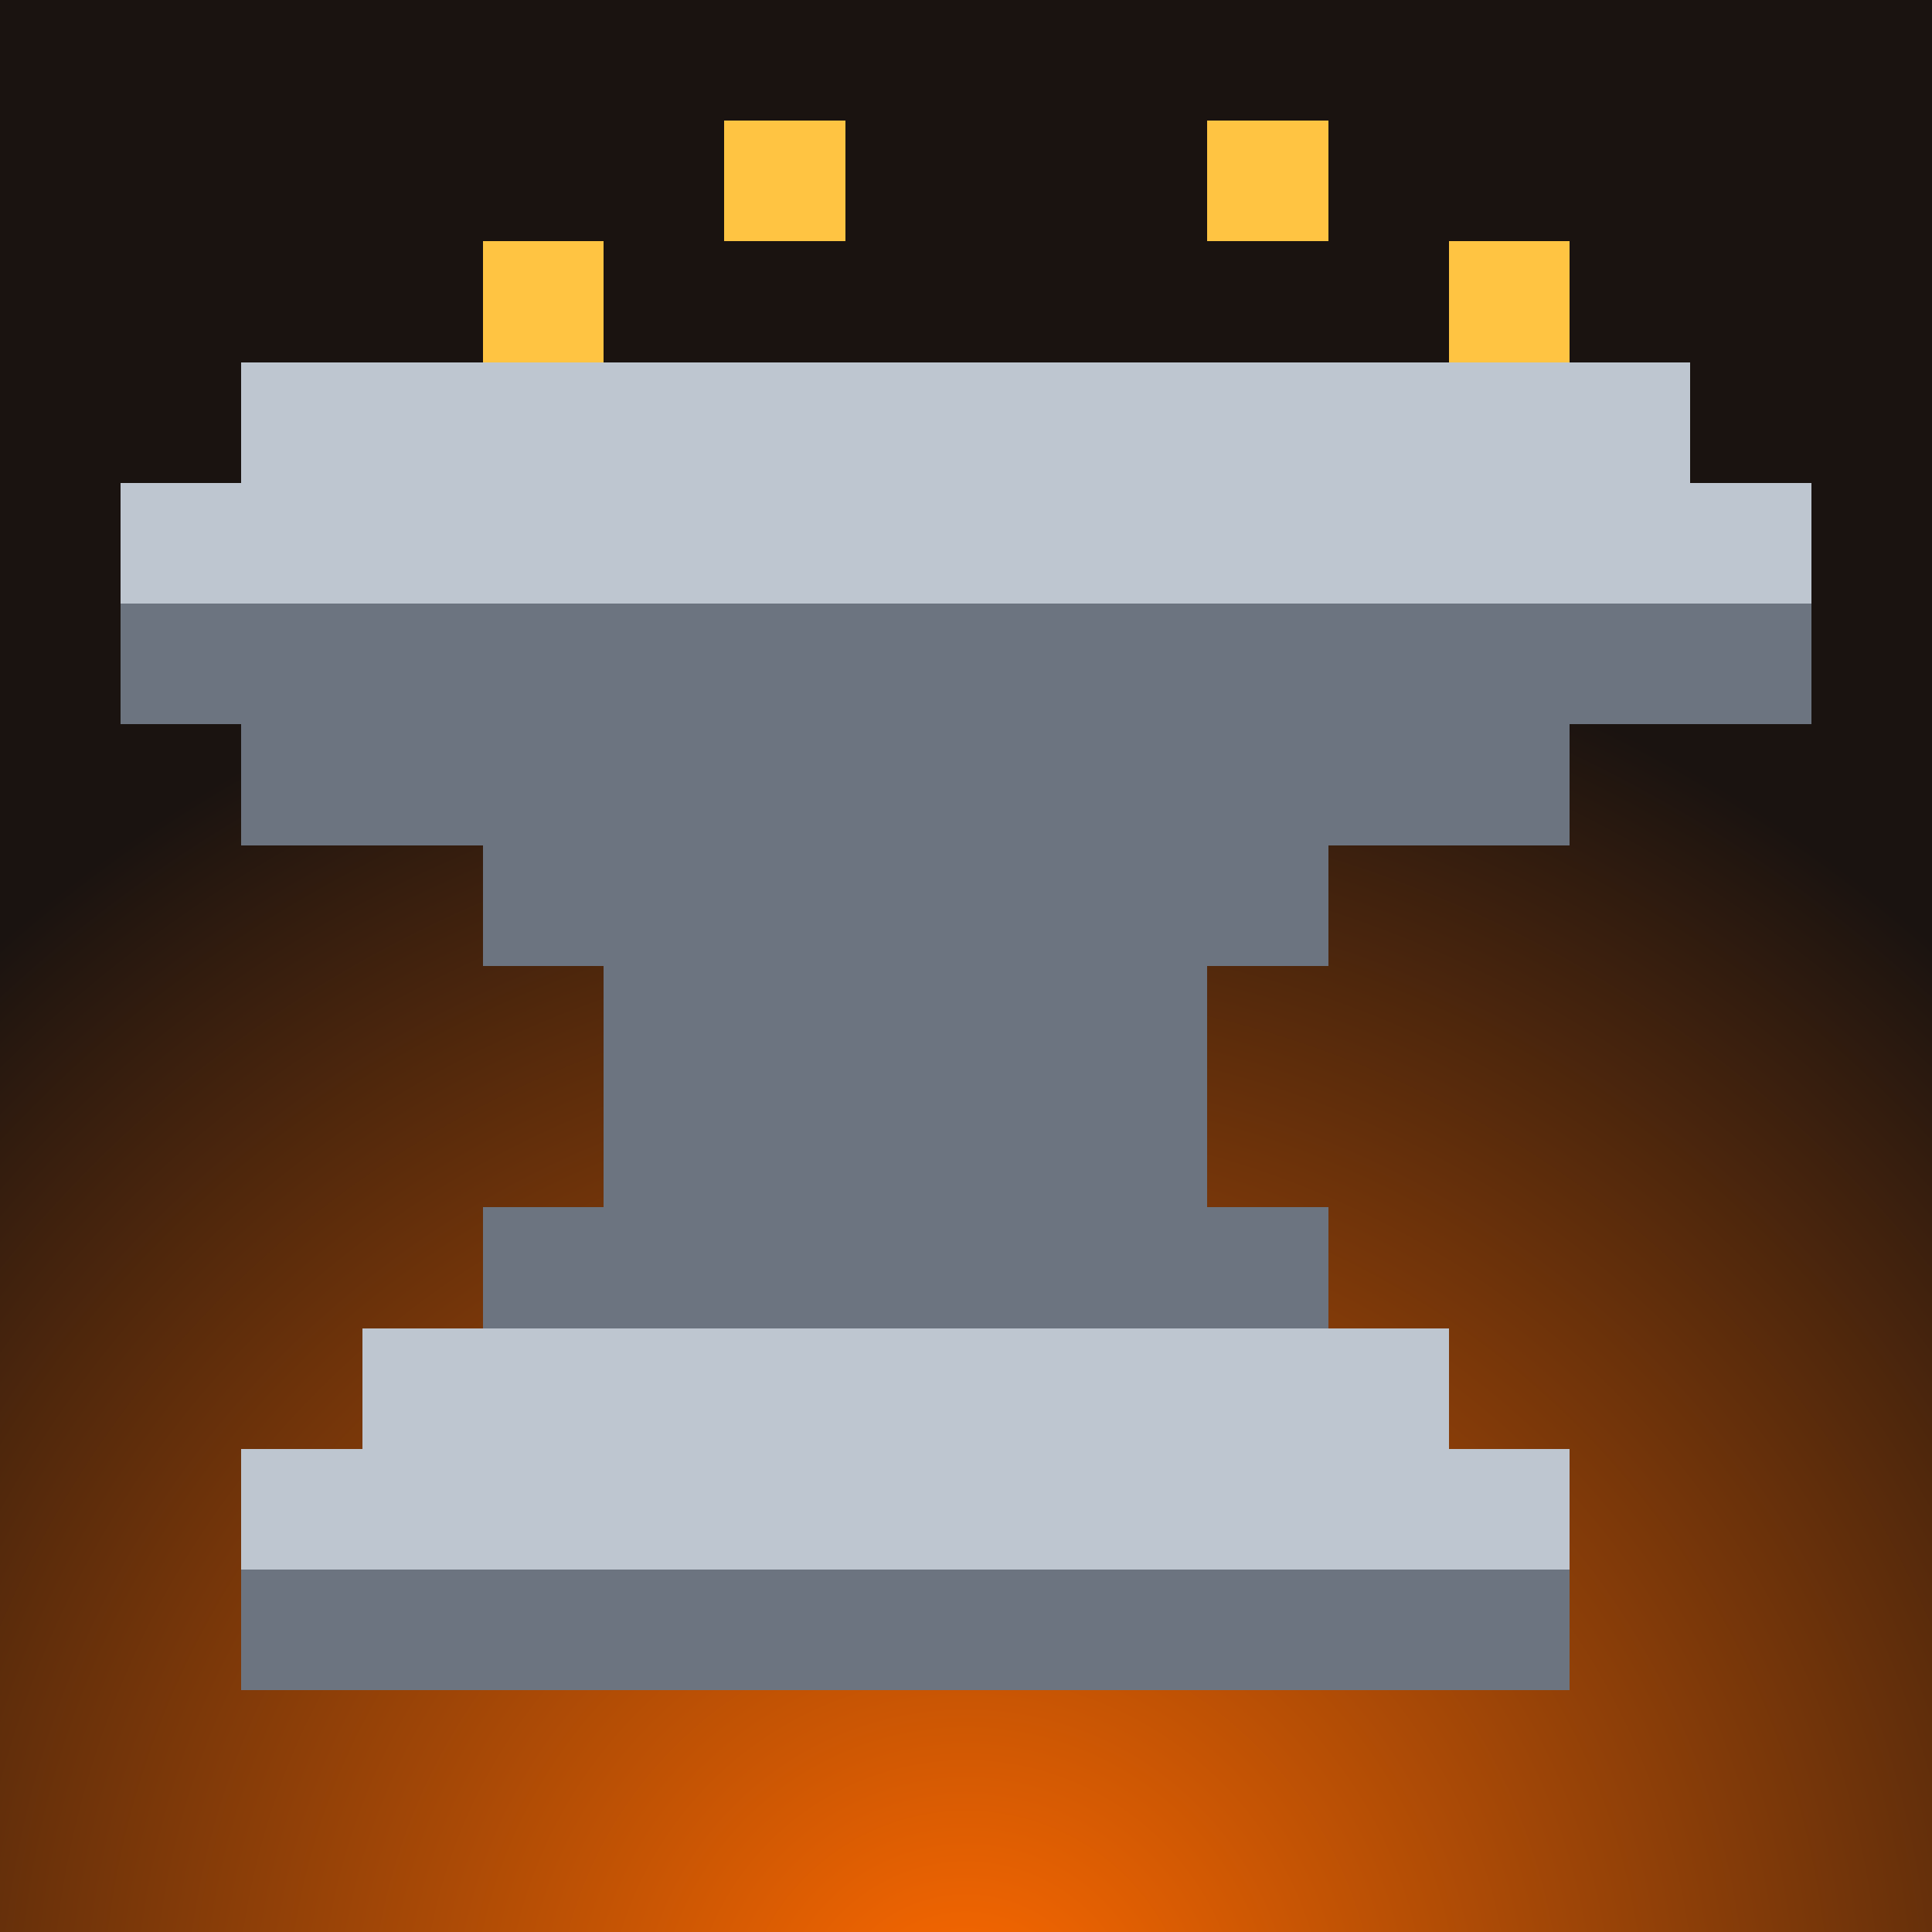
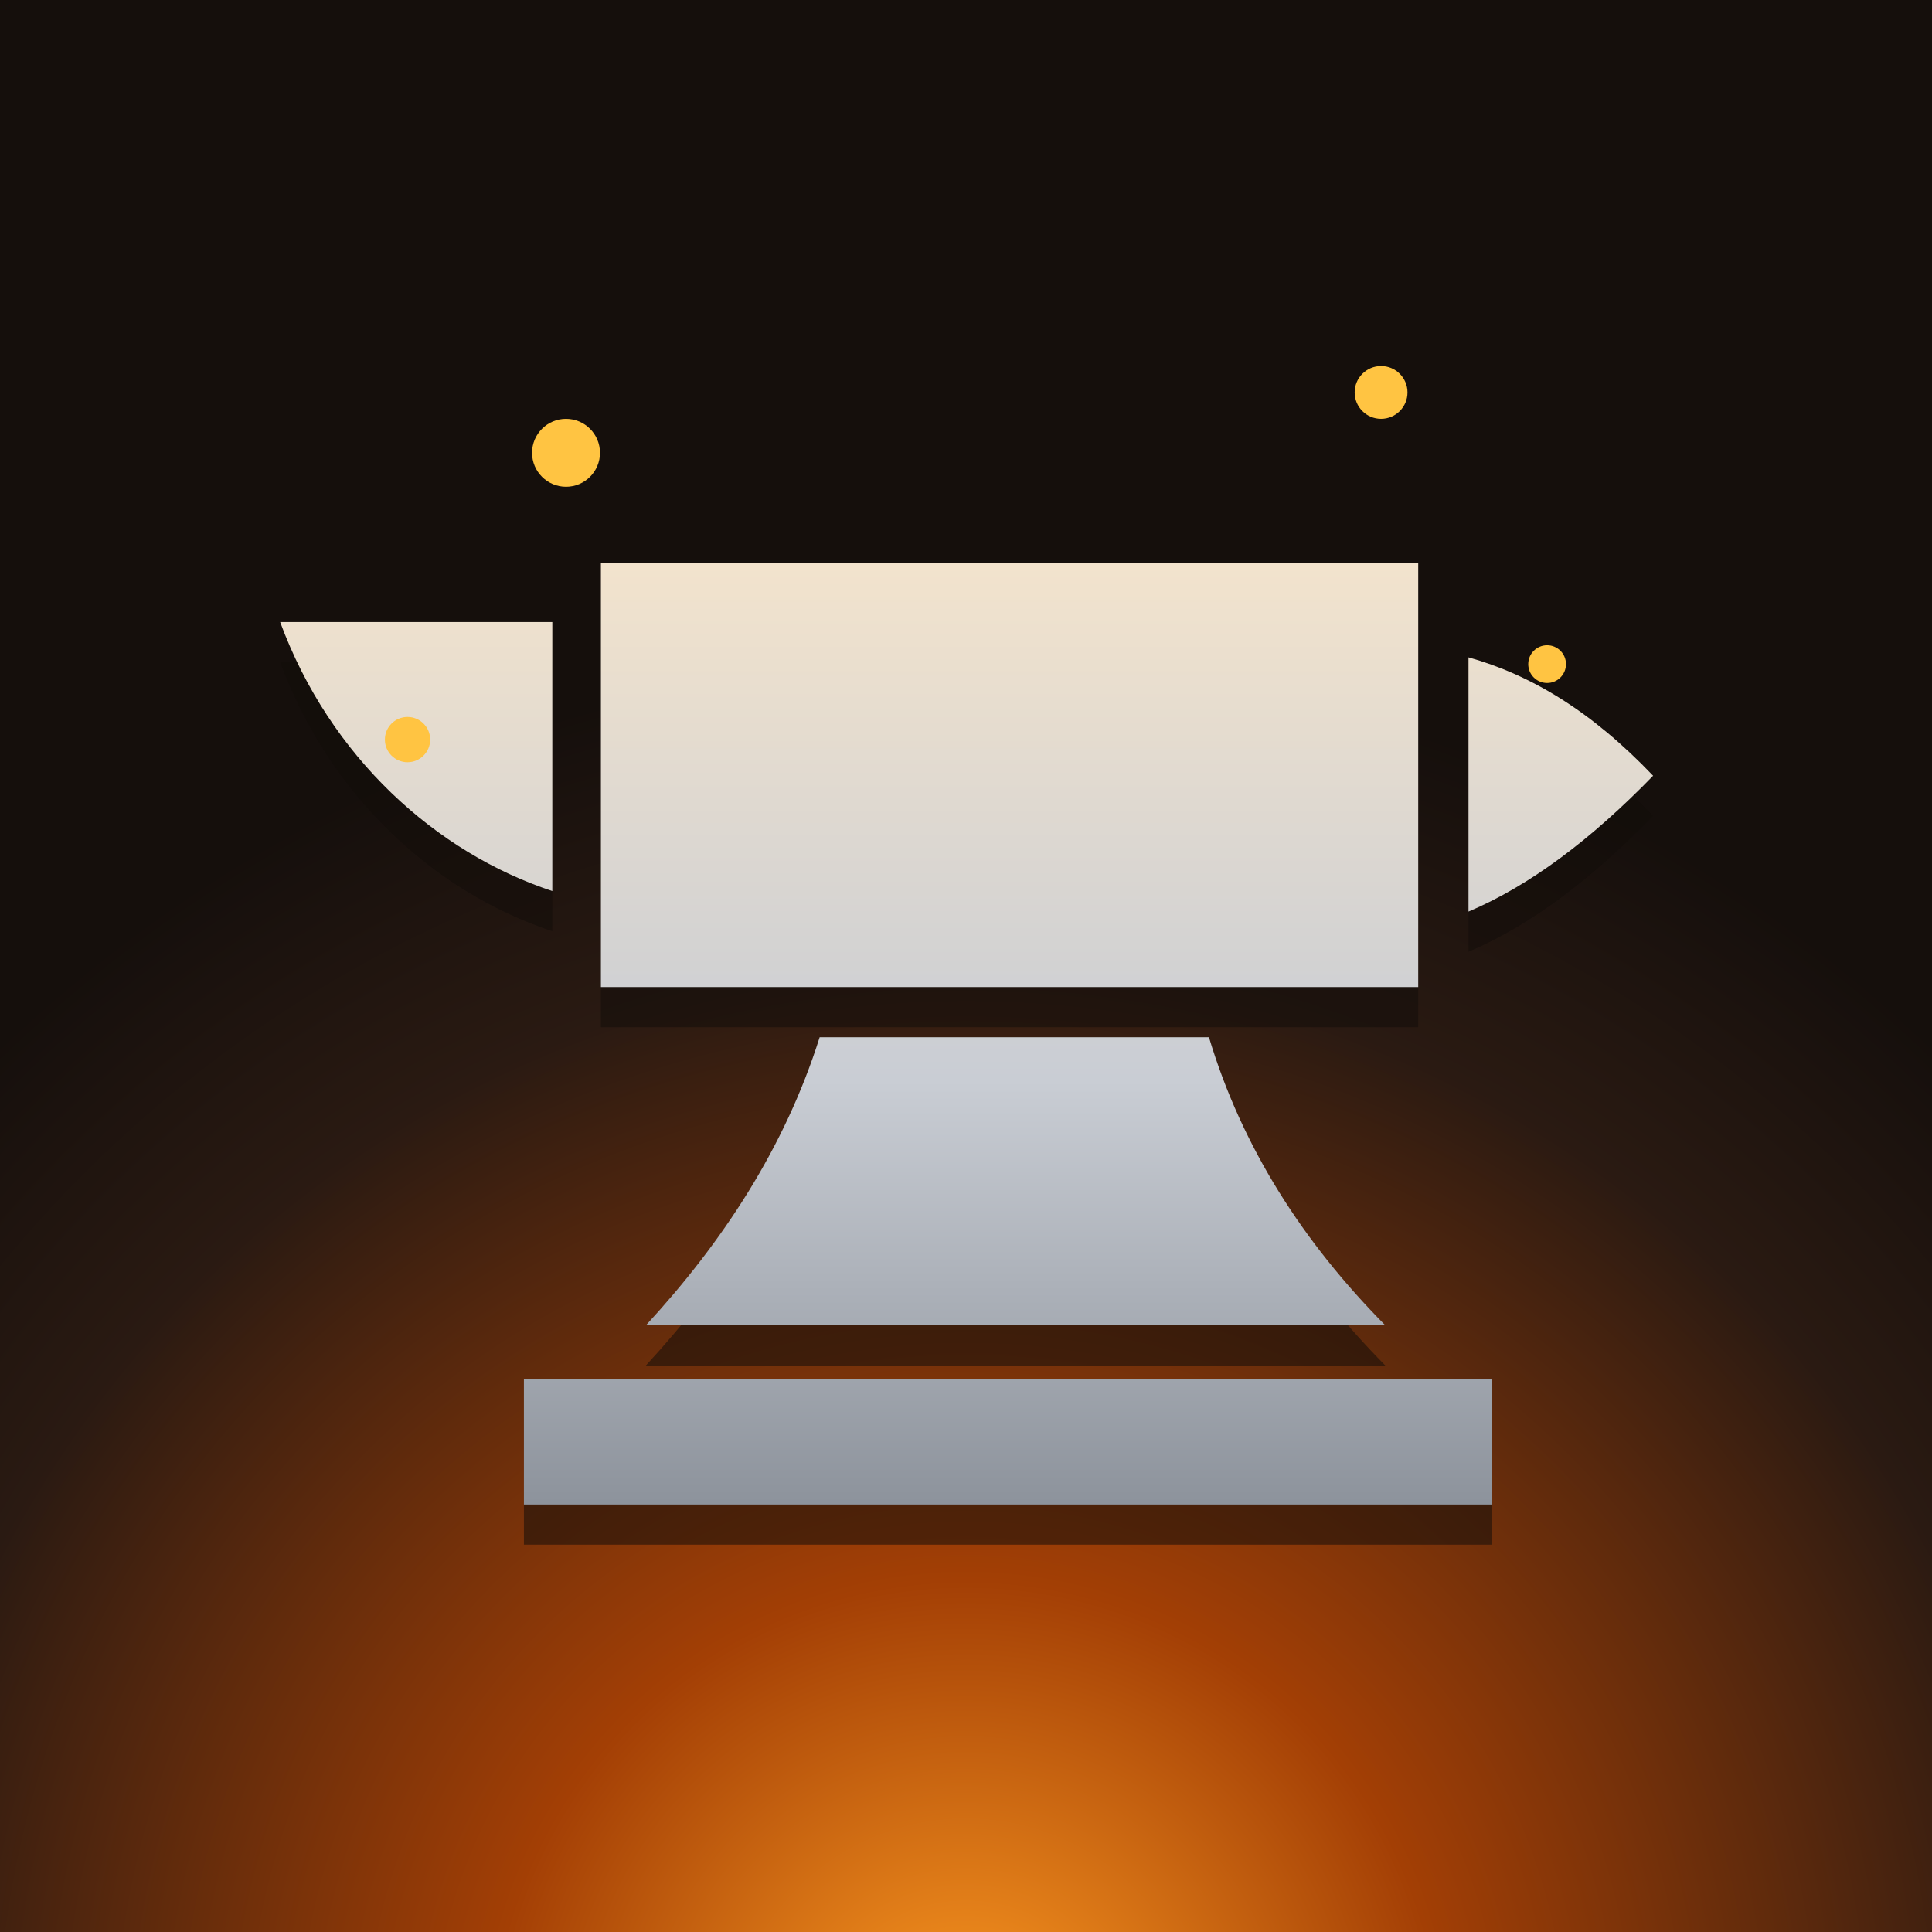
- <svg xmlns="http://www.w3.org/2000/svg" viewBox="0 0 16 16" shape-rendering="crispEdges" width="512" height="512">
+ <svg xmlns="http://www.w3.org/2000/svg" viewBox="0 0 512 512" width="512" height="512">
  <defs>
-     <radialGradient id="g" cx="50%" cy="105%" r="75%">
-       <stop offset="0%" stop-color="#ff6a00" />
-       <stop offset="100%" stop-color="#1a1310" />
+     <radialGradient id="ember" cx="50%" cy="106%" r="72%">
+       <stop offset="0%" stop-color="#ff9c22" />
+       <stop offset="34%" stop-color="#a33f05" />
+       <stop offset="78%" stop-color="#2a1a12" />
+       <stop offset="100%" stop-color="#150f0c" />
    </radialGradient>
+     <linearGradient id="steel" x1="0" y1="0" x2="0" y2="1">
+       <stop offset="0%" stop-color="#f2e3cd" />
+       <stop offset="55%" stop-color="#c9cdd4" />
+       <stop offset="100%" stop-color="#8d939c" />
+     </linearGradient>
  </defs>
-   <rect width="16" height="16" fill="url(#g)" />
+   <rect width="512" height="512" fill="url(#ember)" />
+   <g transform="translate(61.44 61.44) scale(0.76)">
+     <g fill="#120c09" opacity=".55" transform="translate(0 14)">
+       <path d="M128.688 115.594v147.75h285v-147.75h-285zm-111.844 20.47c17.374 47.14 54.372 80.413 94.906 93.81v-93.81H16.844zm414.375 12.31v88.657c21.457-9.083 42.92-25.257 64.374-47.374-21.52-22.562-42.633-35.173-64.375-41.28zm-226.25 132.47c-12.15 38.536-33.897 71.5-60.595 100.47l257.844-.002c-28.705-29.016-49.952-62.054-61.5-100.468H204.97zM101.843 400v43.78h337.562V400H101.844z" />
+     </g>
+     <g fill="url(#steel)">
+       <path d="M128.688 115.594v147.75h285v-147.75h-285zm-111.844 20.47c17.374 47.14 54.372 80.413 94.906 93.81v-93.81H16.844zm414.375 12.31v88.657c21.457-9.083 42.92-25.257 64.374-47.374-21.52-22.562-42.633-35.173-64.375-41.28zm-226.25 132.47c-12.15 38.536-33.897 71.5-60.595 100.47l257.844-.002c-28.705-29.016-49.952-62.054-61.5-100.468H204.97zM101.843 400v43.78h337.562V400H101.844z" />
+     </g>
+   </g>
  <g fill="#ffc442">
-     <rect x="6" y="1" width="1" height="1" />
-     <rect x="10" y="1" width="1" height="1" />
-     <rect x="4" y="2" width="1" height="1" />
-     <rect x="12" y="2" width="1" height="1" />
-   </g>
-   <g fill="#bec6d0">
-     <rect x="2" y="3" width="12" height="1" />
-     <rect x="1" y="4" width="14" height="1" />
-     <rect x="3" y="11" width="9" height="1" />
-     <rect x="2" y="12" width="11" height="1" />
-   </g>
-   <g fill="#6c7480">
-     <rect x="1" y="5" width="14" height="1" />
-     <rect x="2" y="6" width="11" height="1" />
-     <rect x="4" y="7" width="7" height="1" />
-     <rect x="5" y="8" width="5" height="2" />
-     <rect x="4" y="10" width="7" height="1" />
-     <rect x="2" y="13" width="11" height="1" />
+     <circle cx="150" cy="120" r="9" />
+     <circle cx="366" cy="104" r="7" />
+     <circle cx="410" cy="176" r="5" />
+     <circle cx="108" cy="196" r="6" />
  </g>
</svg>
